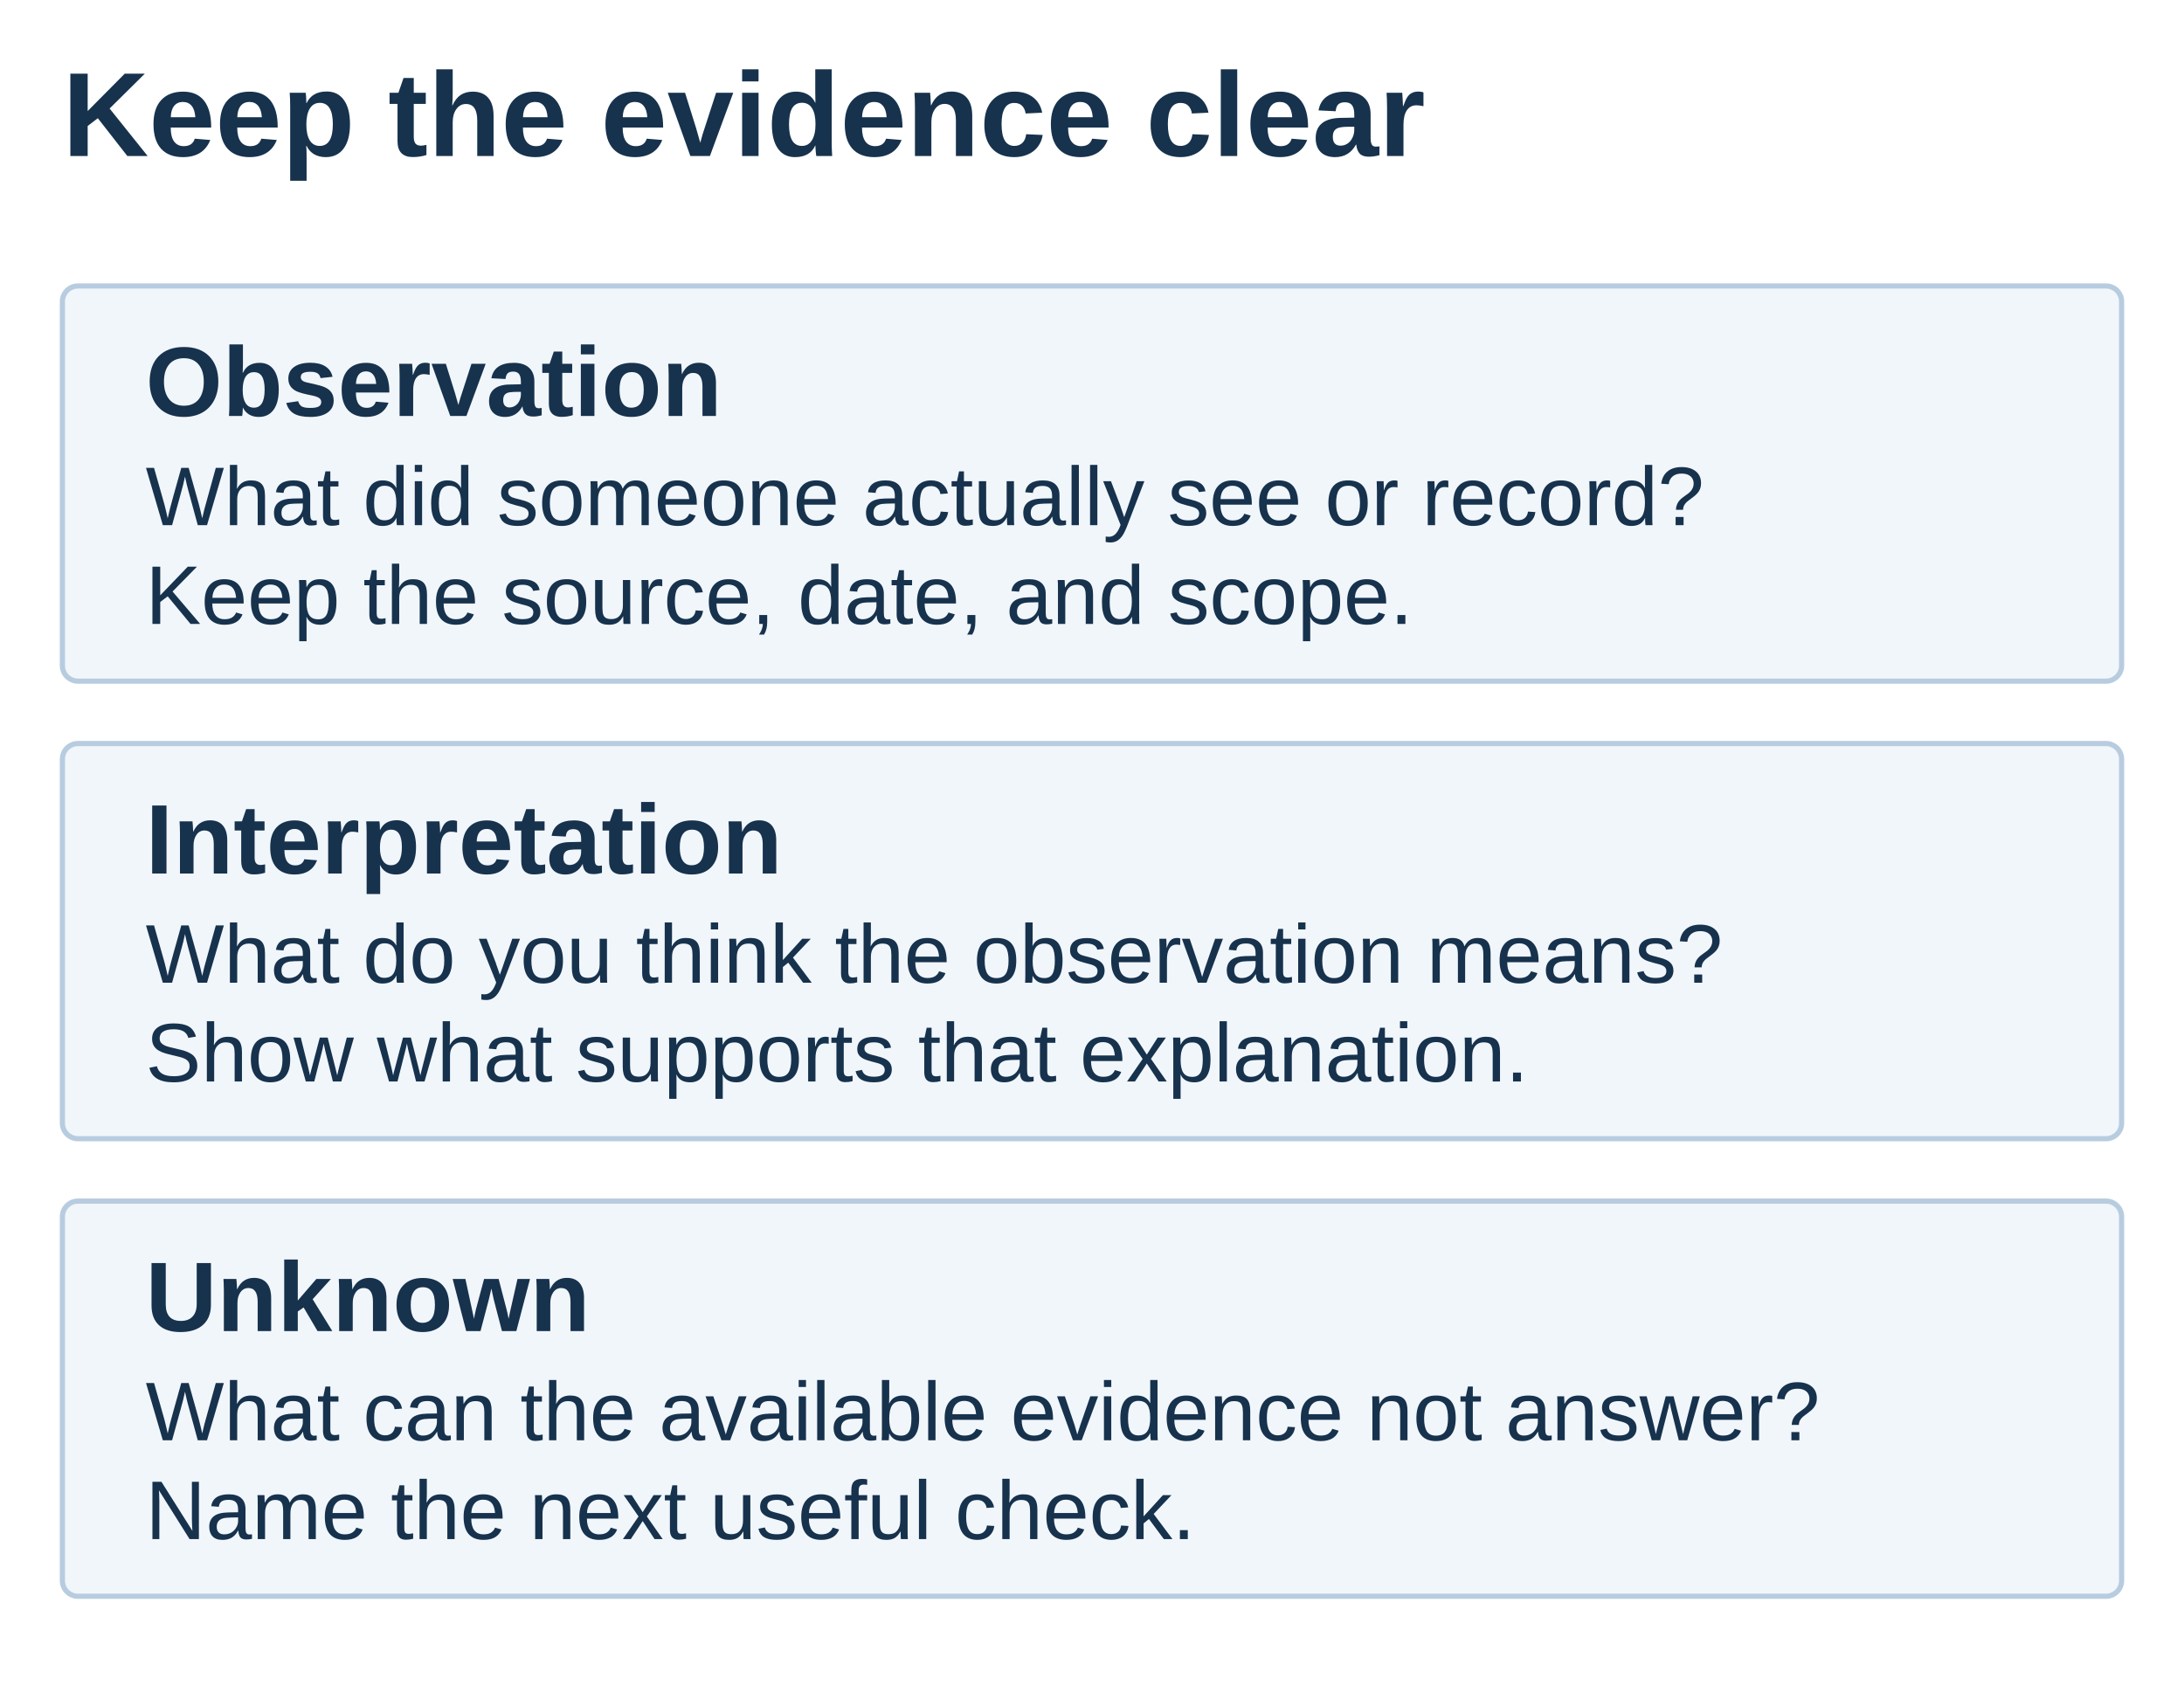
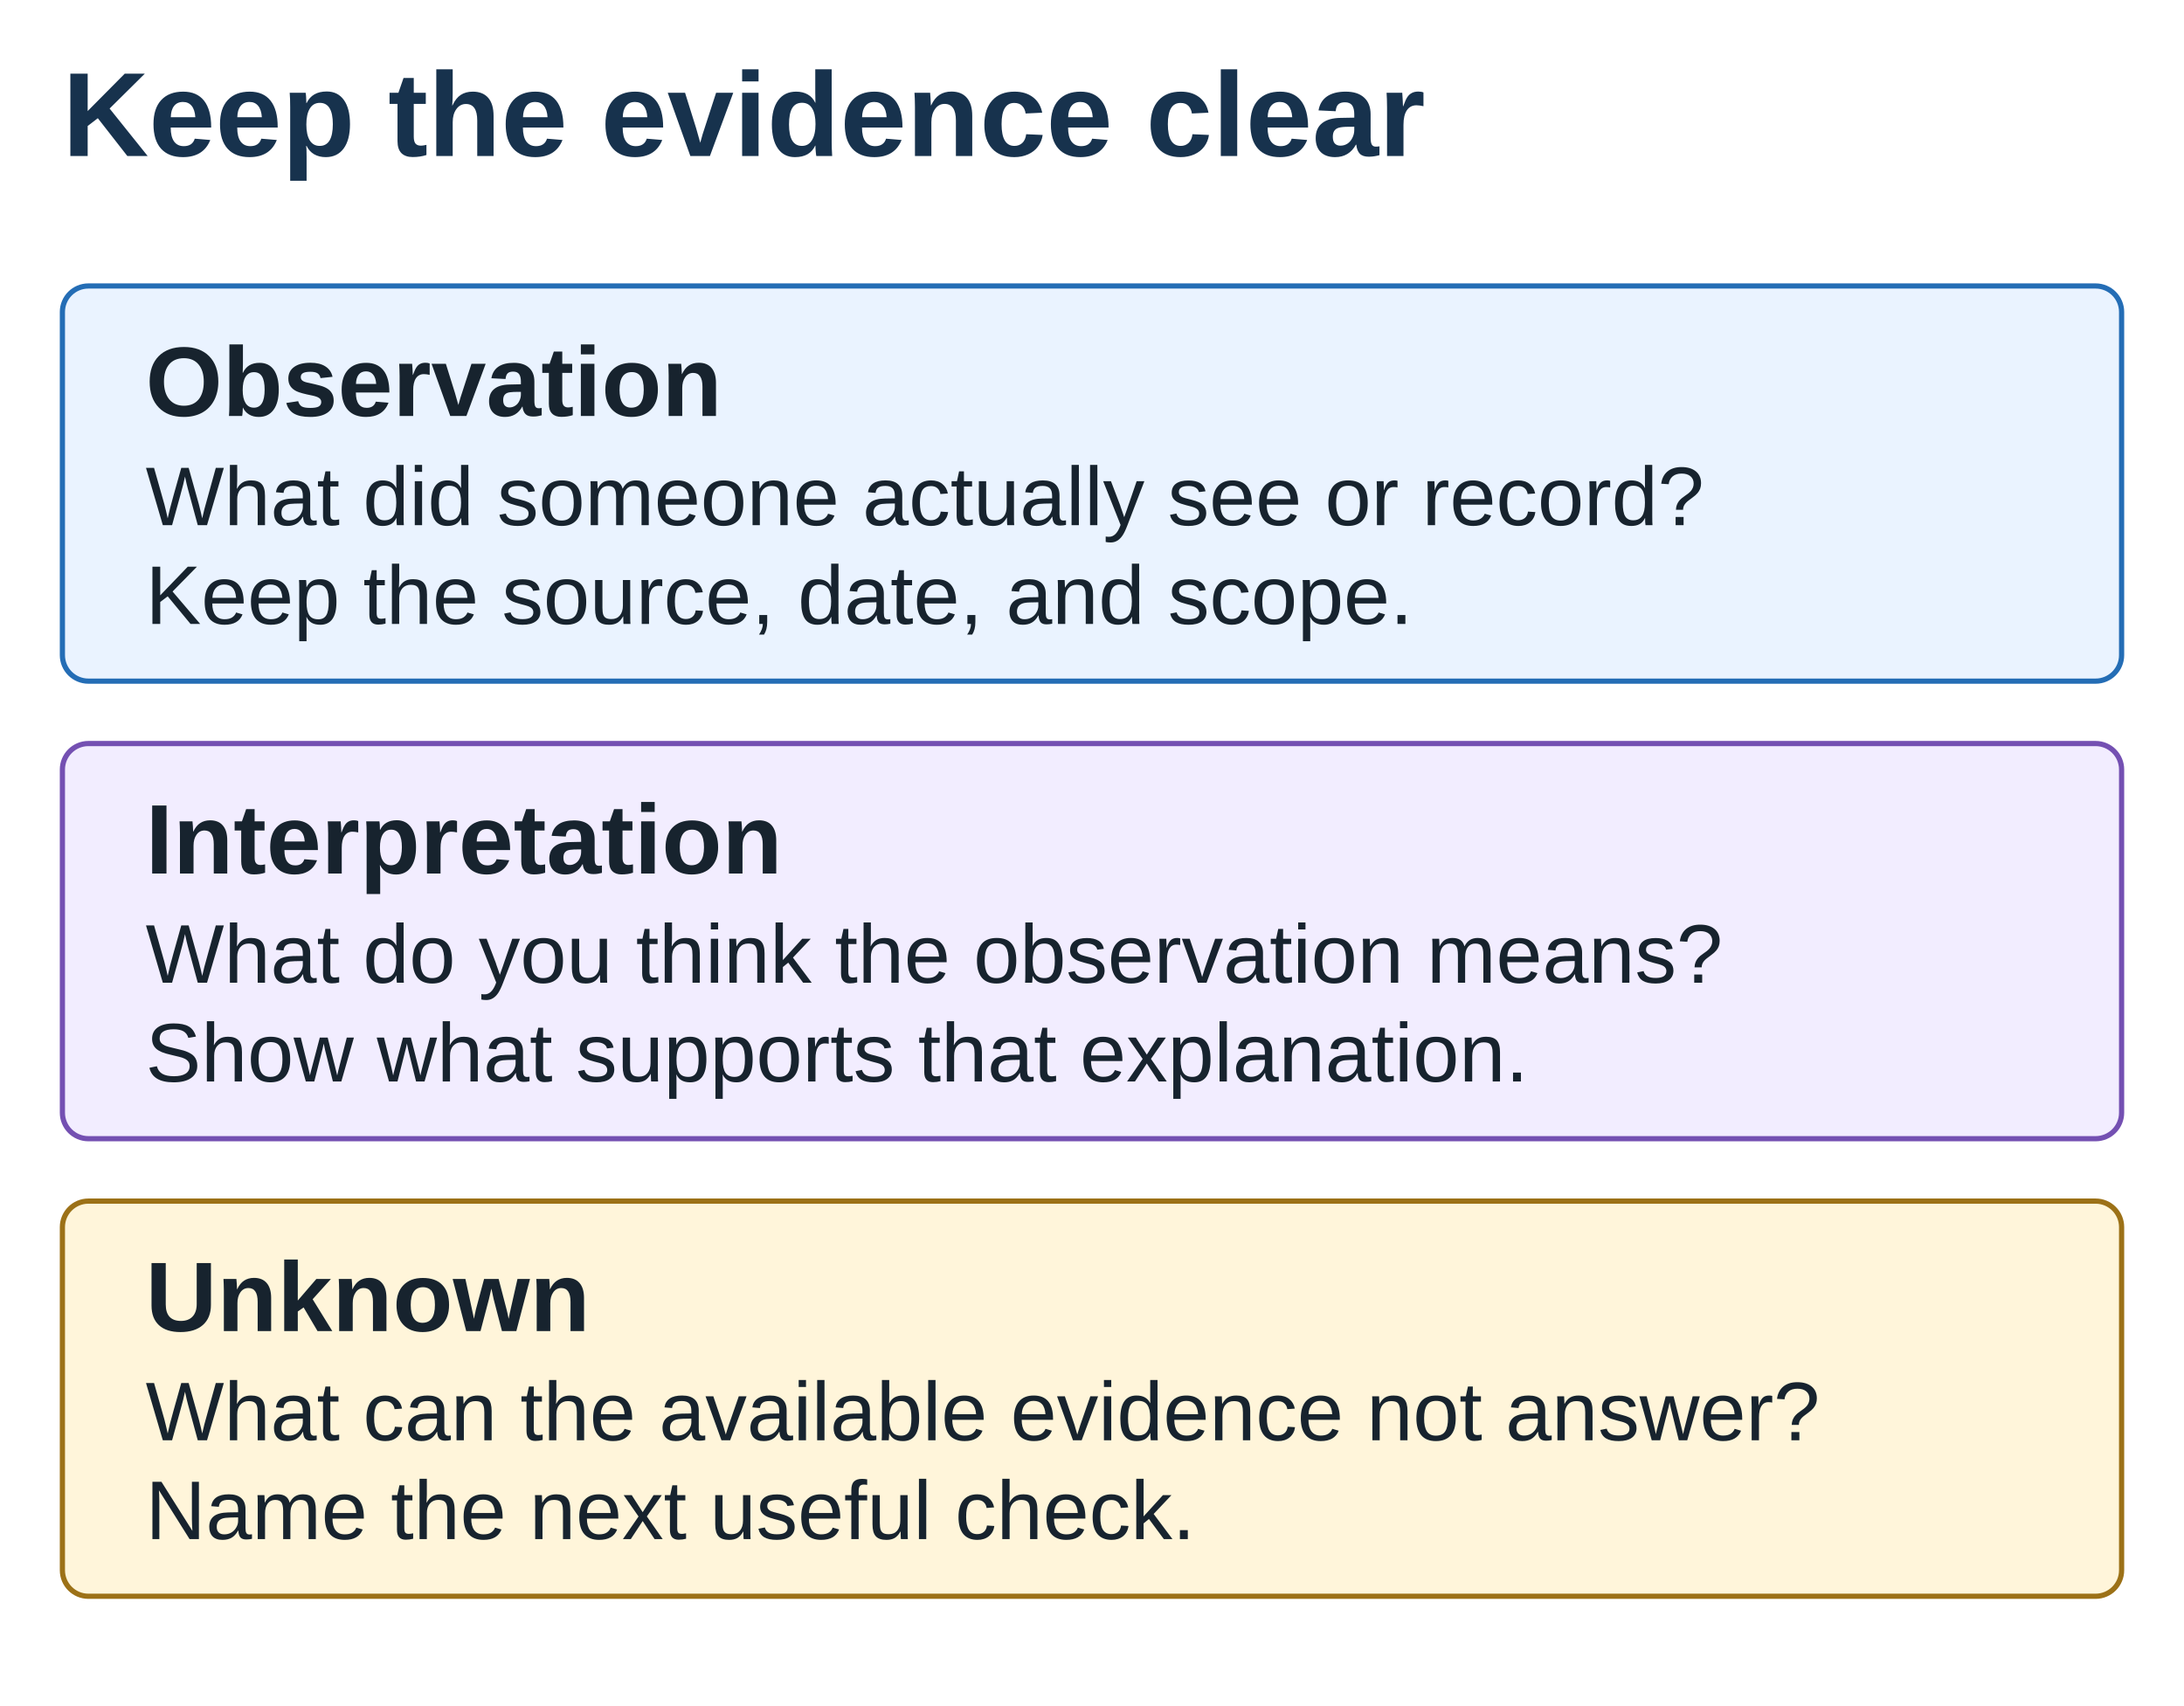
<svg xmlns="http://www.w3.org/2000/svg" viewBox="0 0 420 328" role="img" aria-label="Keep the evidence clear">
  <g fill="#17324d" font-family="Arial, sans-serif">
-     <text x="12" y="30" font-size="23" font-weight="700">Keep the evidence clear</text>
-     <rect x="12" y="55" width="396" height="76" rx="3" fill="#f1f6fb" stroke="#b8cce0" />
-     <text x="28" y="80" font-size="19" font-weight="700">Observation</text>
-     <text x="28" y="101" font-size="16">What did someone actually see or record?</text>
-     <text x="28" y="120" font-size="16">Keep the source, date, and scope.</text>
-     <rect x="12" y="143" width="396" height="76" rx="3" fill="#f1f6fb" stroke="#b8cce0" />
-     <text x="28" y="168" font-size="19" font-weight="700">Interpretation</text>
-     <text x="28" y="189" font-size="16">What do you think the observation means?</text>
-     <text x="28" y="208" font-size="16">Show what supports that explanation.</text>
-     <rect x="12" y="231" width="396" height="76" rx="3" fill="#f1f6fb" stroke="#b8cce0" />
-     <text x="28" y="256" font-size="19" font-weight="700">Unknown</text>
-     <text x="28" y="277" font-size="16">What can the available evidence not answer?</text>
-     <text x="28" y="296" font-size="16">Name the next useful check.</text>
+     <text x="12" y="30" fill="#17324d" font-size="23" font-weight="700">Keep the evidence clear</text>
+     <rect x="12" y="55" width="396" height="76" rx="5" fill="#eaf3ff" stroke="#246db5" />
+     <text x="28" y="80" fill="#17232e" font-size="19" font-weight="700">Observation</text>
+     <text x="28" y="101" fill="#17232e" font-size="16">What did someone actually see or record?</text>
+     <text x="28" y="120" fill="#17232e" font-size="16">Keep the source, date, and scope.</text>
+     <rect x="12" y="143" width="396" height="76" rx="5" fill="#f2edff" stroke="#7450b2" />
+     <text x="28" y="168" fill="#17232e" font-size="19" font-weight="700">Interpretation</text>
+     <text x="28" y="189" fill="#17232e" font-size="16">What do you think the observation means?</text>
+     <text x="28" y="208" fill="#17232e" font-size="16">Show what supports that explanation.</text>
+     <rect x="12" y="231" width="396" height="76" rx="5" fill="#fff5da" stroke="#9c7117" />
+     <text x="28" y="256" fill="#17232e" font-size="19" font-weight="700">Unknown</text>
+     <text x="28" y="277" fill="#17232e" font-size="16">What can the available evidence not answer?</text>
+     <text x="28" y="296" fill="#17232e" font-size="16">Name the next useful check.</text>
  </g>
</svg>
